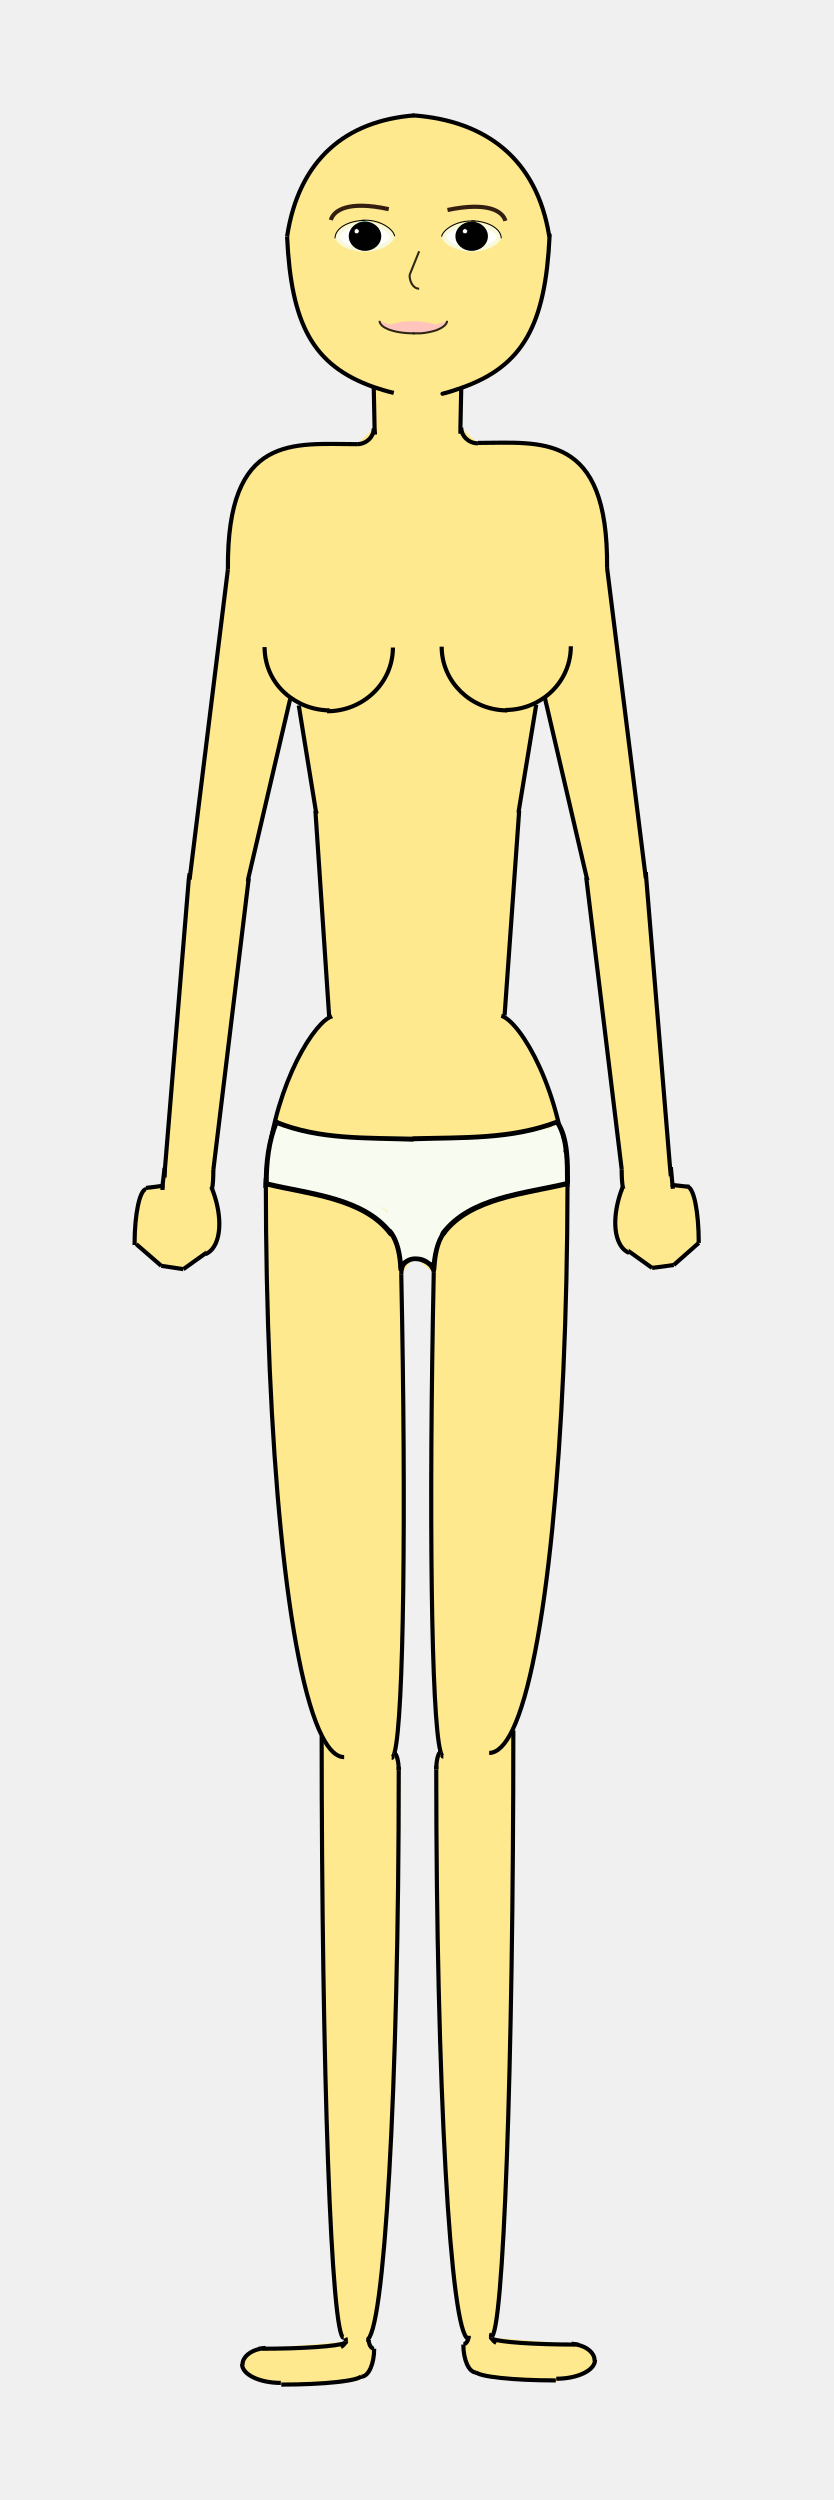
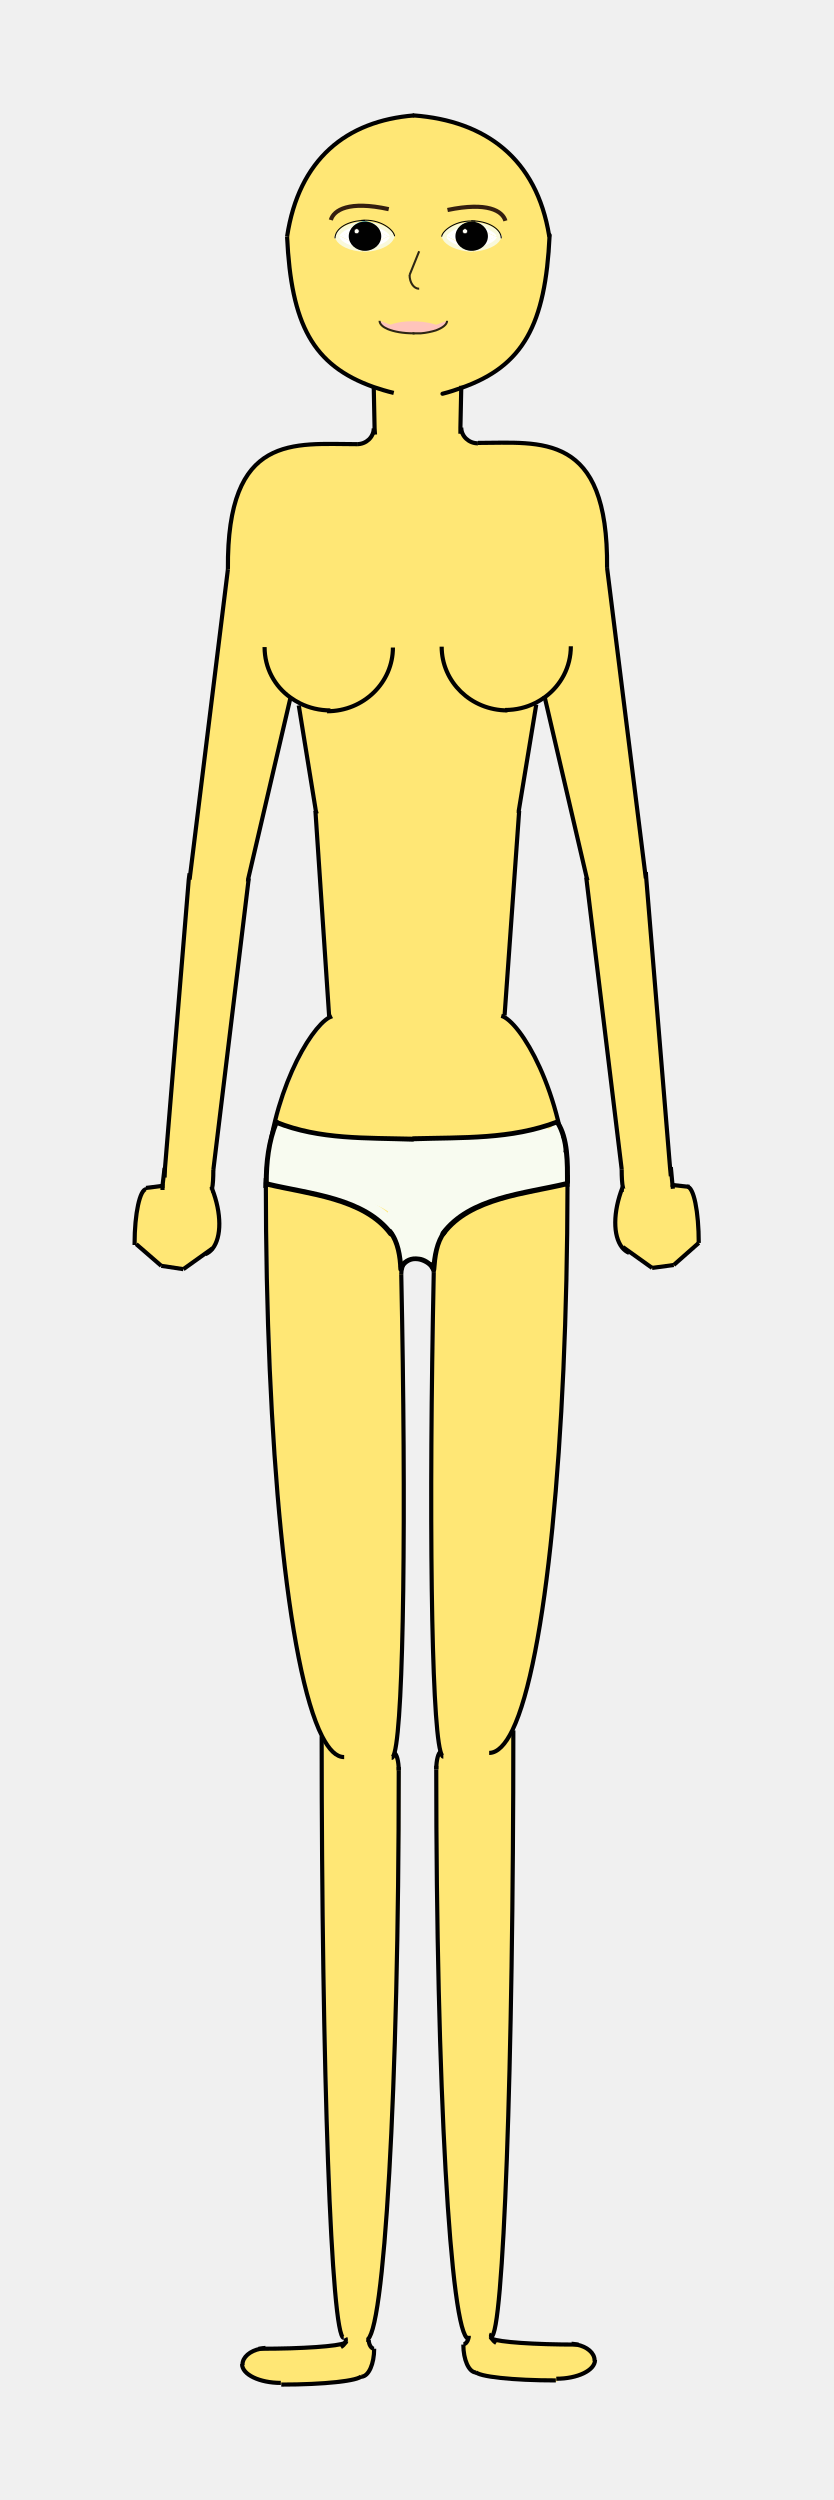
<svg xmlns="http://www.w3.org/2000/svg" version="1.1" id="Layer_1" x="0px" y="0px" viewBox="0 0 200 600" style="enable-background:new 0 0 200 600;" xml:space="preserve">
  <style type="text/css">
- 	.st0{fill:#FFE98F;}
- 	.st1{fill:#FFE98F;stroke:#010101;stroke-miterlimit:10;}
- 	.st2{fill:#FFE98F;stroke:#010101;stroke-linecap:round;stroke-linejoin:round;}
+ 	.st0{fill:#FFE775;}
+ 	.st1{fill:none;stroke:#010101;stroke-miterlimit:10;}
+ 	.st2{fill:none;stroke:#010101;stroke-linecap:round;stroke-linejoin:round;}
	.st3{fill:none;stroke:#2D2613;stroke-width:0.5;stroke-miterlimit:10;}
	.st4{fill:#FFC4BB;}
	.st5{fill:#FFC4BB;stroke:#2D2613;stroke-width:0.5;stroke-miterlimit:10;}
	.st6{fill:#FFFFFF;}
	.st7{fill:none;stroke:#F9F9DB;stroke-miterlimit:10;}
	.st8{fill:#010101;stroke:#0896B7;stroke-miterlimit:10;}
	.st9{fill:none;stroke:#010101;stroke-width:0.25;stroke-miterlimit:10;}
	.st10{fill:none;stroke:#341E0F;stroke-miterlimit:10;}
	.st11{fill:#010101;}
	.st12{fill:#FFFEF6;stroke:#060505;stroke-width:0.15;stroke-miterlimit:10;}
	.st13{fill:#F8FBF0;}
</style>
  <g>
    <g>
      <g>
        <g>
          <g id="XMLID_1_">
            <g>
              <path class="st0" d="M59.6,210.8L59.6,210.8l-8.4,70c0,1.9-0.1,3.6-0.3,4.4c2.3,5.9,2.3,11.6,0.1,14.4l0,0l-7,5l-5.3-0.8        l-6-5.3h-0.4c0-7.3,1.3-13.1,2.8-13.1L35,285l4-0.4l0.4-4.3h0.2l5.7-69.3h0.1l9.3-74.5c-0.3-32.8,15.9-30,31-30        c2.2,0,4-1.7,4-3.8h0.2l-0.2-9.9c-14.7-5.1-19.8-15-20.8-36C71.7,38.2,83.1,29,99.4,27.7c17.3,1.3,29.5,10.4,32.5,28.9h0.1        c-1,21.3-6.3,31.3-21.2,36.5l-0.2,9.5h0.2c0,2.1,1.8,3.8,4,3.8c15.1,0,31.3-2.8,31,30l9.3,74.5h0.1l5.7,69.3h0.2l0.4,4.3        l3.6,0.4v0.1c1.5,0,2.8,6,2.8,13.5l-6,5.3l-5.3,0.8l-7-5l0,0c-2.2-2.7-2.3-8.5,0.1-14.4c-0.2-0.8-0.3-2.5-0.3-4.4l-8.5-70h0.1        l-10-43.3c-0.7,0.5-1.5,1-2.3,1.4l0.2,0.5l-4.2,25.5h0.1l-3.5,49.1l-0.8,0.1c4.5,1.2,15,18.3,15.9,40.9        c-0.1,61.4-5.2,113.9-13.2,130.5l0.3,0.1c0,80.4-2.4,145.5-5.3,145.5h-0.1c0,0.1,0.1,0.3,0.2,0.4c1.6,0.8,10.1,1.4,20.4,1.4        c2.5,0.5,4.3,2,4.3,3.8h0.1c0,2.5-4.2,4.5-9.3,4.5v0.4c-10.3,0-18.6-0.9-19.3-2c-1.7-0.1-3-3-3-6.7c0.6,0,1-0.6,1.2-1.3        c-4.2-0.8-7.6-61.5-7.7-136.6l0,0c0-2.2,0.5-4,1.1-4.3c-2.3-8.4-2.8-57.2-1.6-114.8v-0.1c0-2-2-3.7-4.5-3.8v-0.2        c-1.9,0-3.4,1.9-3.4,4.3c1.2,57.6,0.6,106.5-1.6,114.8c0.6,0.3,1.1,2.1,1.1,4.3l0,0c0,75.6-3.5,136.6-7.8,136.6h0.5        c0,1.1,0.6,2.1,1.3,2.1c0,3.6-1.3,6.6-3,6.7c-0.6,1.1-9,2-19.3,2v-0.4c-5.2,0-9.3-2-9.3-4.5h0.1c0-1.7,1.8-3.3,4.3-3.8        c10.3,0,18.8-0.6,20.4-1.4c0.2-0.4,0.3-0.8,0.1-1.2h-0.5c-2.9,0-5.3-64.6-5.3-144.4h0.1c-8.3-16.3-13.4-70.1-13.5-133        c1.2-20.9,10.5-36.8,15.2-39.4V244l-3.3-49.4h0.1l-4.1-25.2l0.2-0.5c-0.8-0.4-1.5-0.9-2.3-1.4L59.6,210.8z" />
            </g>
            <g>
              <path class="st1" d="M54.7,136.6c-0.3-32.8,15.9-30,31-30" />
              <line class="st1" x1="54.7" y1="136.6" x2="45.5" y2="211.1" />
              <polyline class="st1" points="45.5,209.6 45.3,211.1 39.6,280.3 39.5,282.6       " />
              <polyline class="st1" points="69.7,167.3 69.7,167.5 59.6,210.8 59.5,211.6       " />
              <line class="st1" x1="51.2" y1="280.8" x2="59.7" y2="210.8" />
              <polyline class="st1" points="39.5,280.3 39,284.6 39,285.6       " />
              <line class="st1" x1="51" y1="299.6" x2="44" y2="304.6" />
              <line class="st1" x1="32.7" y1="298.6" x2="38.7" y2="303.8" />
              <polyline class="st1" points="35,285.1 35.1,285.1 39,284.6 39.5,284.6       " />
              <line class="st1" x1="38.7" y1="303.8" x2="44" y2="304.6" />
              <polyline class="st1" points="89.7,92.8 89.7,92.9 89.9,102.8 90,104.3       " />
              <polyline class="st1" points="71.7,169.3 75.8,194.6 76,195.3       " />
              <path class="st1" d="M89.7,102.8c0,2.1-1.8,3.8-4,3.8" />
              <path class="st1" d="M63.8,282.7c0,0.3,0,0.6,0,1c0,62.9,5.2,116.7,13.5,133c1.7,3.3,3.4,5,5.3,5" />
              <path class="st1" d="M77.2,416.7c0,79.8,2.3,144.4,5.3,144.4" />
              <path class="st1" d="M63.5,155.3c0,5,2.4,9.4,6.2,12.1c0.7,0.5,1.5,1,2.3,1.4c2.2,1.1,4.7,1.7,7.3,1.7" />
              <path class="st1" d="M63.7,285.1c0-0.5,0-1,0.1-1.5c1.2-20.9,10.5-36.8,15.2-39.4c0.2-0.1,0.5-0.2,0.7-0.3" />
              <line class="st1" x1="75.7" y1="194.6" x2="79" y2="244" />
              <path class="st1" d="M95.7,425c0,75.6-3.5,136.6-7.8,136.6" />
              <path class="st1" d="M95.7,424.1c0,0.3,0,0.6,0,0.8" />
              <path class="st1" d="M96.3,305.8c1.2,57.6,0.6,106.5-1.6,114.8c-0.2,0.8-0.5,1.3-0.7,1.3" />
              <path class="st1" d="M95.7,425C95.7,424.9,95.7,424.9,95.7,425c0-2.3-0.5-4.1-1.1-4.3c-0.1,0-0.1,0-0.2,0" />
              <path class="st1" d="M94.3,155.4c0,8.4-7,15.3-15.8,15.3" />
              <path class="st1" d="M51.2,280.8c0,1.9-0.1,3.6-0.3,4.4c-0.1,0.4-0.1,0.6-0.2,0.6" />
              <path class="st1" d="M50.8,284.9c0,0.1,0.1,0.3,0.1,0.4c2.3,5.9,2.3,11.6,0.1,14.4c-0.5,0.6-1,1-1.7,1.3" />
              <path class="st1" d="M68.9,56.8C71.7,38.2,83.1,29,99.4,27.7" />
              <path class="st1" d="M68.9,56.8c1,21,6.1,30.9,20.8,36.1c1.5,0.5,3.1,1,4.8,1.4" />
              <path class="st1" d="M145.7,136.3c0.3-32.8-15.9-30-31-30" />
              <line class="st1" x1="145.7" y1="136.3" x2="155" y2="210.8" />
              <polyline class="st1" points="155,209.3 155.1,210.8 160.8,280.1 161,282.3       " />
              <polyline class="st1" points="130.7,167.1 130.7,167.2 140.8,210.6 141,211.3       " />
              <line class="st1" x1="149.2" y1="280.6" x2="140.7" y2="210.6" />
              <polyline class="st1" points="161,280.1 161.4,284.4 161.5,285.3       " />
              <line class="st1" x1="149.5" y1="299.3" x2="156.5" y2="304.3" />
              <line class="st1" x1="167.7" y1="298.3" x2="161.7" y2="303.6" />
              <polyline class="st1" points="165.5,284.8 165,284.8 161.4,284.4 161,284.3       " />
              <line class="st1" x1="161.7" y1="303.6" x2="156.5" y2="304.3" />
              <polyline class="st1" points="110.7,92.6 110.7,93.1 110.5,102.6 110.5,104.1       " />
              <polyline class="st1" points="128.7,169.1 124.5,194.6 124.5,195.1       " />
              <path class="st1" d="M110.7,102.6c0,2.1,1.8,3.8,4,3.8" />
              <path class="st1" d="M123.2,415.3c0,80.4-2.4,145.5-5.3,145.5" />
              <path class="st1" d="M137,155.1c0,5-2.4,9.4-6.2,12.2c-0.7,0.5-1.5,1-2.3,1.4c-2.2,1.1-4.6,1.7-7.3,1.7" />
              <path class="st1" d="M104.7,424.7c0,75.1,3.4,135.8,7.7,136.6h0.1" />
              <path class="st1" d="M104.7,423.8c0,0.3,0,0.6,0,0.8" />
              <path class="st1" d="M104.1,305.5c-1.2,57.6-0.6,106.5,1.6,114.8c0.2,0.8,0.5,1.3,0.7,1.3" />
              <path class="st1" d="M104.7,424.7L104.7,424.7c0-2.3,0.5-4.1,1.1-4.3c0.1,0,0.1,0,0.2,0" />
              <path class="st1" d="M106,155.2c0,8.4,7,15.3,15.8,15.3" />
              <path class="st1" d="M149.2,280.6c0,1.9,0.1,3.6,0.3,4.4c0.1,0.4,0.1,0.6,0.2,0.6" />
              <path class="st1" d="M149.6,284.6c-0.1,0.1-0.1,0.3-0.2,0.4c-2.3,5.9-2.3,11.6-0.1,14.4c0.5,0.6,1,1,1.7,1.3" />
              <path class="st1" d="M96.3,305.8c0-2.4,1.5-4.3,3.4-4.3" />
              <path class="st1" d="M104.1,305.5c0-2-2-3.7-4.5-3.8c-0.1,0-0.2,0-0.3,0" />
              <line class="st1" x1="124.6" y1="194.6" x2="121.1" y2="243.7" />
              <path class="st1" d="M136.2,282c0,0.9,0,1.8,0,2.7c-0.1,61.4-5.2,113.9-13.2,130.5c-1.7,3.5-3.6,5.5-5.6,5.5" />
              <path class="st1" d="M136.2,284.8v-0.1c-1-22.6-11.4-39.7-15.9-40.9" />
              <path class="st1" d="M88.5,561.6c0,1.1,0.6,2.1,1.3,2.1l0,0" />
              <path class="st1" d="M81.8,563.3c0.5-0.3,0.8-0.6,1-1s0.3-0.8,0.1-1.2" />
              <path class="st1" d="M83.1,562c0,0.1-0.1,0.2-0.3,0.3c-1.6,0.8-10.1,1.4-20.4,1.4c-0.1,0-0.3,0-0.4,0" />
              <path class="st1" d="M89.8,563.7c0,3.6-1.3,6.6-3,6.7h-0.1" />
              <path class="st1" d="M86.8,570.2L86.8,570.2c-0.6,1.2-9,2.1-19.3,2.1" />
              <path class="st1" d="M63.7,563.5c-0.4,0-0.8,0.1-1.2,0.2c-2.5,0.5-4.3,2-4.3,3.8c0,0,0,0,0,0.1" />
              <path class="st1" d="M58.1,567.4c0,2.5,4.2,4.5,9.3,4.5" />
              <path class="st1" d="M112.5,560.6c0,0.3,0,0.5-0.1,0.7c-0.2,0.8-0.7,1.3-1.2,1.3l0,0" />
              <path class="st1" d="M119.1,562.3c-0.5-0.3-0.8-0.6-1-1c-0.1-0.1-0.1-0.3-0.2-0.4c-0.1-0.3-0.1-0.5,0.1-0.8" />
              <path class="st1" d="M117.8,561c0,0.1,0.1,0.2,0.3,0.3c1.6,0.8,10.1,1.4,20.4,1.4c0.1,0,0.3,0,0.4,0" />
              <path class="st1" d="M111.2,562.7c0,3.6,1.3,6.6,3,6.7h0.1" />
              <path class="st1" d="M114.1,569.2L114.1,569.2c0.6,1.2,9,2.1,19.3,2.1" />
              <path class="st1" d="M137.2,562.5c0.4,0,0.8,0.1,1.2,0.2c2.5,0.5,4.3,2,4.3,3.8c0,0,0,0,0,0.1" />
              <path class="st1" d="M142.8,566.4c0,2.5-4.2,4.5-9.3,4.5" />
              <path class="st1" d="M32.3,298.8c0-0.1,0-0.2,0-0.3c0-7.3,1.3-13.1,2.8-13.1" />
              <path class="st1" d="M167.7,298.3c0-7.5-1.2-13.5-2.8-13.5" />
              <path class="st2" d="M131.8,56.6c-3-18.5-15.2-27.6-32.5-28.9" />
              <path class="st2" d="M131.9,56.4c0,0.1,0,0.2,0,0.2c-1,21.3-6.3,31.3-21.2,36.5c-1.4,0.5-2.9,1-4.5,1.4" />
            </g>
          </g>
        </g>
      </g>
      <g>
        <line class="st3" x1="100.6" y1="60.3" x2="98.3" y2="66" />
        <path class="st3" d="M98.3,66c0,1.8,1,3.3,2.3,3.3" />
      </g>
      <g id="XMLID_5_">
        <g>
          <path class="st4" d="M99.2,80.1c0.2,0,0.4,0,0.6,0C99.6,80.1,99.4,80.1,99.2,80.1L99.2,80.1z" />
          <path class="st4" d="M99.3,80.1c-0.1,0-0.2,0-0.3,0C99,80.1,99.1,80.1,99.3,80.1C99.2,80.1,99.2,80.1,99.3,80.1z" />
          <path class="st4" d="M99.2,80.1c-0.1,0-0.2,0-0.3,0c-2.7,0-4.9-0.6-5.8-1.1C94.6,79.7,96.8,80.1,99.2,80.1z" />
          <path class="st4" d="M99.2,80.1c-2.4,0-4.6-0.4-6.1-1l0,0c-0.3-0.2-0.4-0.3-0.4-0.4c0-0.6,2.6-1.6,6.3-1.6c3.6,0,6.8,1,6.8,1.6      c0,0.2-0.5,0.5-1.2,0.7c-0.9,0.3-2.2,0.6-3.6,0.7c-0.2,0-0.3,0-0.5,0s-0.4,0-0.6,0C99.6,80.1,99.4,80.1,99.2,80.1z" />
        </g>
        <g>
          <path class="st5" d="M91.1,77c0,0.8,0.8,1.5,2,2l0,0c1.5,0.6,3.6,1,6.1,1c0,0,0,0,0.1,0s0.1,0,0.2,0" />
          <path class="st5" d="M107.3,77c0,0.9-1.1,1.7-2.7,2.3c-1,0.3-2.3,0.6-3.6,0.7c-0.2,0-0.3,0-0.5,0s-0.4,0-0.6,0s-0.4,0-0.6,0      c-0.1,0-0.2,0-0.3,0" />
        </g>
      </g>
      <g>
        <g>
          <g>
            <g id="XMLID_3_">
              <g>
                <path class="st6" d="M94,56.4l0.2-0.1c0,0.2,0,0.3-0.1,0.5C94.1,56.6,94,56.5,94,56.4z" />
                <path class="st6" d="M94.2,57.2L94,57.1c0.1-0.1,0.1-0.2,0.1-0.4C94.1,56.9,94.2,57,94.2,57.2z" />
                <path class="st6" d="M94,56.4c0.1,0.1,0.1,0.2,0.1,0.4c0,0.1-0.1,0.2-0.1,0.4l-0.7-0.4L94,56.4z" />
                <path class="st6" d="M93.2,56.7l0.7,0.4c-0.7,1.4-3.1,2.5-6,2.7l-0.4-0.2L93.2,56.7z" />
                <path class="st6" d="M94,56.4l-0.7,0.4l-5.8-2.9l0.4-0.2C90.9,53.8,93.3,54.9,94,56.4z" />
                <polygon class="st6" points="93.2,56.7 87.5,59.6 81.7,56.7 87.5,53.9        " />
                <path class="st6" d="M88,53.6L88,53.6c-0.2,0-0.4,0-0.5,0C87.7,53.6,87.8,53.6,88,53.6z" />
                <path class="st6" d="M88,59.8c-0.2,0-0.3,0-0.5,0C87.6,59.8,87.8,59.8,88,59.8L88,59.8z" />
                <path class="st6" d="M87.9,53.6l-0.4,0.2L87,53.6c0.1,0,0.3,0,0.5,0C87.6,53.6,87.8,53.6,87.9,53.6z" />
                <path class="st6" d="M87.5,59.6l0.4,0.2c-0.1,0-0.3,0-0.4,0c-0.2,0-0.3,0-0.5,0L87.5,59.6z" />
                <path class="st6" d="M87,53.6c0.2,0,0.4,0,0.5,0C87.3,53.6,87.2,53.6,87,53.6L87,53.6z" />
                <path class="st6" d="M87.5,53.9l-5.8,2.9L81,56.4c0.7-1.4,3-2.5,6-2.7L87.5,53.9z" />
                <path class="st6" d="M87.5,59.6L87,59.8c-3-0.2-5.4-1.3-6-2.7l0.7-0.4L87.5,59.6z" />
                <path class="st6" d="M87.5,59.8c-0.2,0-0.4,0-0.5,0h0.1C87.2,59.8,87.3,59.8,87.5,59.8z" />
                <path class="st6" d="M81,56.4l0.7,0.4L81,57.1c-0.1-0.1-0.1-0.2-0.1-0.4C80.9,56.6,80.9,56.5,81,56.4z" />
                <path class="st6" d="M80.8,56.3l0.2,0.1c-0.1,0.1-0.1,0.2-0.1,0.4C80.8,56.6,80.8,56.4,80.8,56.3z" />
                <path class="st6" d="M81,57.1l-0.2,0.1c0-0.2,0-0.3,0.1-0.5C80.9,56.8,80.9,57,81,57.1z" />
              </g>
              <g>
                <path class="st7" d="M87.5,53.6c-0.2,0-0.4,0-0.5,0" />
                <path class="st7" d="M94,56.4c-0.7-1.4-3.1-2.5-6-2.7" />
                <path class="st7" d="M94.2,57.2c0-0.2,0-0.3-0.1-0.5" />
                <path class="st7" d="M81,56.4c0.7-1.4,3-2.5,6-2.7c0.1,0,0.3,0,0.5,0" />
                <path class="st7" d="M80.8,57.2c0-0.2,0-0.3,0.1-0.5" />
                <path class="st7" d="M87.5,59.8c0.2,0,0.3,0,0.5,0" />
                <path class="st7" d="M80.8,56.3c0,0.2,0,0.3,0.1,0.5c0,0.1,0.1,0.2,0.1,0.4c0.7,1.4,3,2.5,6,2.7" />
                <path class="st7" d="M94.2,56.3c0,0.2,0,0.3-0.1,0.5c0,0.1-0.1,0.2-0.1,0.4c-0.7,1.4-3.1,2.5-6,2.7c-0.1,0-0.3,0-0.4,0         c-0.2,0-0.4,0-0.5,0" />
              </g>
            </g>
          </g>
          <path class="st8" d="M90.4,55.6c0.6,1.5-0.3,3.2-1.9,3.8c-1.6,0.5-3.4-0.3-3.9-1.8c-0.6-1.5,0.3-3.2,1.9-3.8      S89.9,54.1,90.4,55.6z" />
          <path class="st9" d="M94.7,56.7c-0.1-1.5-3.5-4.3-8.1-3.8" />
          <path class="st9" d="M80.4,57.2c0-2.4,3.2-4.3,7.2-4.3" />
          <path class="st10" d="M79.4,52.8c0.7-2.4,4.3-4.7,13.9-2.6" />
        </g>
        <g>
          <g>
            <g id="XMLID_4_">
              <g>
                <path class="st6" d="M106.7,56.5l-0.2-0.1c0,0.1,0,0.3,0.1,0.4C106.6,56.7,106.7,56.6,106.7,56.5z" />
                <path class="st6" d="M106.5,57.2l0.2-0.1c-0.1-0.1-0.1-0.2-0.1-0.4C106.5,57,106.5,57.1,106.5,57.2z" />
                <path class="st6" d="M106.7,56.5c-0.1,0.1-0.1,0.2-0.1,0.4c0,0.1,0.1,0.2,0.1,0.4l0.7-0.4L106.7,56.5z" />
                <path class="st6" d="M107.4,56.8l-0.7,0.4c0.7,1.4,3.1,2.4,6,2.7l0.4-0.2L107.4,56.8z" />
                <path class="st6" d="M106.7,56.5l0.7,0.4l5.8-2.8l-0.4-0.2C109.8,54,107.4,55.1,106.7,56.5z" />
                <polygon class="st6" points="107.4,56.8 113.2,59.6 119,56.8 113.2,54        " />
                <path class="st6" d="M112.7,53.8L112.7,53.8c0.2,0,0.4,0,0.5,0C113,53.8,112.8,53.8,112.7,53.8z" />
                <path class="st6" d="M112.7,59.8c0.2,0,0.3,0,0.5,0C113,59.8,112.9,59.8,112.7,59.8L112.7,59.8z" />
                <path class="st6" d="M112.7,53.8l0.4,0.2l0.5-0.2c-0.1,0-0.3,0-0.5,0C113,53.8,112.9,53.8,112.7,53.8z" />
                <path class="st6" d="M113.2,59.6l-0.4,0.2c0.1,0,0.3,0,0.4,0c0.2,0,0.3,0,0.5,0L113.2,59.6z" />
                <path class="st6" d="M113.7,53.8c-0.2,0-0.4,0-0.5,0C113.4,53.8,113.5,53.8,113.7,53.8L113.7,53.8z" />
                <path class="st6" d="M113.2,54l5.8,2.8l0.7-0.4c-0.7-1.4-3-2.5-6-2.7L113.2,54z" />
                <path class="st6" d="M113.2,59.6l0.5,0.2c3-0.2,5.4-1.3,6-2.7l-0.7-0.4L113.2,59.6z" />
                <path class="st6" d="M113.2,59.8c0.2,0,0.4,0,0.5,0h-0.1C113.5,59.8,113.4,59.8,113.2,59.8z" />
                <path class="st6" d="M119.7,56.5l-0.7,0.4l0.7,0.4c0.1-0.1,0.1-0.2,0.1-0.4C119.8,56.7,119.7,56.6,119.7,56.5z" />
                <path class="st6" d="M119.9,56.4l-0.2,0.1c0.1,0.1,0.1,0.2,0.1,0.4C119.8,56.7,119.9,56.5,119.9,56.4z" />
                <path class="st6" d="M119.7,57.2l0.2,0.1c0-0.1,0-0.3-0.1-0.4C119.8,56.9,119.7,57,119.7,57.2z" />
              </g>
              <g>
                <path class="st7" d="M113.2,53.8c0.2,0,0.4,0,0.5,0" />
                <path class="st7" d="M106.7,56.5c0.7-1.4,3.1-2.5,6-2.7" />
                <path class="st7" d="M106.5,57.2c0-0.1,0-0.3,0.1-0.4" />
                <path class="st7" d="M119.7,56.5c-0.7-1.4-3-2.5-6-2.7c-0.1,0-0.3,0-0.5,0s-0.3,0-0.5,0" />
                <path class="st7" d="M119.9,57.2c0-0.1,0-0.3-0.1-0.4" />
                <path class="st7" d="M113.2,59.8c-0.2,0-0.3,0-0.5,0" />
                <path class="st7" d="M119.9,56.4c0,0.1,0,0.3-0.1,0.4c0,0.1-0.1,0.2-0.1,0.4c-0.7,1.4-3,2.4-6,2.7" />
                <path class="st7" d="M106.5,56.4c0,0.1,0,0.3,0.1,0.4c0,0.1,0.1,0.2,0.1,0.4c0.7,1.4,3.1,2.4,6,2.7c0.1,0,0.3,0,0.4,0         c0.2,0,0.4,0,0.5,0" />
                <line class="st7" x1="106.7" y1="56.5" x2="106.5" y2="56.4" />
              </g>
            </g>
          </g>
          <path class="st8" d="M110.2,55.7c-0.6,1.5,0.3,3.2,1.9,3.7s3.4-0.3,3.9-1.8s-0.3-3.2-1.9-3.7C112.6,53.4,110.8,54.2,110.2,55.7z      " />
          <path class="st9" d="M106,56.8c0.1-1.4,3.5-4.2,8.1-3.7" />
          <path class="st9" d="M120.3,57.2c0-2.3-3.2-4.2-7.2-4.2" />
          <path class="st10" d="M121.3,53c-0.7-2.4-4.3-4.6-13.9-2.6" />
        </g>
        <ellipse class="st11" cx="87.6" cy="56.7" rx="3.9" ry="3.5" />
        <ellipse class="st11" cx="113.2" cy="56.7" rx="3.9" ry="3.5" />
-         <ellipse transform="matrix(0.9307 -0.3658 0.3658 0.9307 -14.37 35.1591)" class="st12" cx="85.6" cy="55.5" rx="0.6" ry="0.6" />
-         <ellipse transform="matrix(0.9307 -0.3658 0.3658 0.9307 -12.568 44.6698)" class="st12" cx="111.6" cy="55.5" rx="0.6" ry="0.6" />
-       </g>
-     </g>
-     <g>
-       <g>
-         <path class="st13" d="M93.9,278c0,0,0-0.1-0.1-0.1c0.2,0.5,0.4,1,0.6,1.4c0,0,0-0.1,0-0.1c0.1,0.5,0.1,1.1,0.2,1.6     c0,0,0-0.1,0-0.1c-0.1,0.5-0.1,1.1-0.2,1.6c0,0,0-0.1,0-0.1c-0.2,0.5-0.4,1-0.6,1.4c0,0,0-0.1,0.1-0.1c-0.3,0.4-0.6,0.8-0.9,1.2     c0,0,0.1-0.1,0.1-0.1c-0.4,0.3-0.8,0.6-1.2,0.9c0,0,0.1-0.1,0.1-0.1c-0.5,0.2-1,0.4-1.4,0.6c0.1,0,0.2-0.1,0.3-0.1     c-0.5,0.1-1.1,0.1-1.6,0.2c0,0,0.1,0,0.1,0c-0.5-0.1-1.1-0.1-1.6-0.2c0.1,0,0.2,0,0.3,0.1c-0.5-0.2-1-0.4-1.4-0.6     c0.1,0.1,0.3,0.1,0.4,0.2c-0.4-0.3-0.8-0.6-1.2-0.9c0,0,0.1,0.1,0.1,0.1c0.5,0.6,1.2,1,1.9,1.2c0.7,0.4,1.5,0.5,2.3,0.5     c1.5,0,3.2-0.7,4.2-1.8c1-1.1,1.8-2.6,1.8-4.2c-0.1-0.5-0.1-1.1-0.2-1.6c-0.3-1-0.8-1.9-1.5-2.6c-1.1-0.8-1.9-1.6-3.3-1.9     c-0.6-0.1-1.3-0.2-1.9-0.2c-1.1,0-1.7,0.2-2.6,0.6c-1.8,0.8-3.2,2.3-3.7,4.2c-0.5,1.7-0.3,3.6,0.7,5.1c0.8,1.3,2.1,2.3,3.6,2.8     c1.4,0.4,3.3,0.2,4.6-0.6c1.3-0.8,2.4-2.1,2.8-3.6C94.8,281.1,94.7,279.4,93.9,278L93.9,278z" />
-       </g>
-     </g>
-     <g>
-       <g>
-         <path class="st13" d="M97.5,284.1c-0.1,0-0.1,0-0.2,0c0.3,0.1,0.6,0.2,0.8,0.4c-0.1-0.1-0.1-0.1-0.2-0.2c0.1,0.3,0.2,0.6,0.4,0.8     c-0.1,0.3-0.1,0.3,0.2,0.1c0.2-0.1,0.4-0.2,0.7-0.2c0.2-0.1,0.3-0.1,0.5-0.1c0.4,0,0.3-0.3-0.1-0.7c-0.1,0-0.6,0.4-0.4-0.1     c0.1-0.5,0.6-0.3,0.9-0.6c0.4,0,0.3-0.2-0.3-0.5c-0.1,0.1-0.1,0.2-0.2,0.3c-0.3,0.2-0.5,0.5-0.9,0.7c-0.1,0-0.2,0.1-0.3,0.1     c-0.3,0.1-0.4,0-0.1,0c0.1-0.2,0.3-0.3,0.4-0.5c0.3-0.1,0.3-0.2-0.1-0.3c-0.2-0.2-0.4-0.5-0.6-0.7c0-0.3,0-0.3-0.1,0     c-0.1,0.1-0.3,0.3-0.4,0.3c-0.2,0.1-0.3,0.1-0.5,0.1c0,0.2,0.1,0.2,0.3,0c-0.3-0.6-0.6-0.7-0.9-0.3c0.1,0.6,0.2,0.7,0.5,0.3     c0.2-0.1,0.4-0.2,0.6-0.3c-0.3-0.6-0.5-0.6-0.5-0.1c-0.6,1.4,1.5,2.6,2.1,1.2c0.5-1.1,0.7-2.7-0.6-3.3c-1.2-0.5-2.6,0.2-3.5,1.1     c-0.9,0.9-1.2,2.5,0,3.3c1.1,0.8,2.5,0.2,3.4-0.6c0.9-0.9,1.3-2.4,0.1-3.2c-1.1-0.8-2.5-0.2-3.3,0.7c-0.9,1-0.7,2.5,0.4,3.3     c1,0.7,2.4,0.6,3.5-0.1c0.9-0.6,1.9-1.9,1.4-3c-0.6-1.4-2.2-0.8-3.1-0.1c-1,0.8-1.8,2.2-1.2,3.5c0.6,1.2,2,1.5,3.2,1.1     c1.2-0.3,2.3-1.2,2.8-2.3c0.5-1.2,0-2.6-1.3-2.8c-2.5-0.5-5.3,2.8-3.2,4.9c1,1,2.7,1.1,3.7,0c1-1,1.2-2.7-0.3-3.4     c-1.2-0.5-3.2,0.2-4.2,1c-1.1,0.9-1,3.1,0.8,2.9C99,286.3,99,283.9,97.5,284.1L97.5,284.1z" />
+         <ellipse transform="matrix(0.9307 -0.3658 0.3658 0.9307 -14.3694 35.1587)" class="st12" cx="85.6" cy="55.5" rx="0.6" ry="0.6" />
+         <ellipse transform="matrix(0.9307 -0.3658 0.3658 0.9307 -12.5674 44.6695)" class="st12" cx="111.6" cy="55.5" rx="0.6" ry="0.6" />
+       </g>
+     </g>
+     <g>
+       <g>
+         <path class="st13" d="M93.9,278c0,0,0-0.1-0.1-0.1c0.2,0.5,0.4,1,0.6,1.4v-0.1c0.1,0.5,0.1,1.1,0.2,1.6v-0.1     c-0.1,0.5-0.1,1.1-0.2,1.6v-0.1c-0.2,0.5-0.4,1-0.6,1.4c0,0,0-0.1,0.1-0.1c-0.3,0.4-0.6,0.8-0.9,1.2l0.1-0.1     c-0.4,0.3-0.8,0.6-1.2,0.9l0.1-0.1c-0.5,0.2-1,0.4-1.4,0.6c0.1,0,0.2-0.1,0.3-0.1c-0.5,0.1-1.1,0.1-1.6,0.2h0.1     c-0.5-0.1-1.1-0.1-1.6-0.2c0.1,0,0.2,0,0.3,0.1c-0.5-0.2-1-0.4-1.4-0.6c0.1,0.1,0.3,0.1,0.4,0.2c-0.4-0.3-0.8-0.6-1.2-0.9     l0.1,0.1c0.5,0.6,1.2,1,1.9,1.2c0.7,0.4,1.5,0.5,2.3,0.5c1.5,0,3.2-0.7,4.2-1.8c1-1.1,1.8-2.6,1.8-4.2c-0.1-0.5-0.1-1.1-0.2-1.6     c-0.3-1-0.8-1.9-1.5-2.6c-1.1-0.8-1.9-1.6-3.3-1.9c-0.6-0.1-1.3-0.2-1.9-0.2c-1.1,0-1.7,0.2-2.6,0.6c-1.8,0.8-3.2,2.3-3.7,4.2     c-0.5,1.7-0.3,3.6,0.7,5.1c0.8,1.3,2.1,2.3,3.6,2.8c1.4,0.4,3.3,0.2,4.6-0.6c1.3-0.8,2.4-2.1,2.8-3.6     C94.8,281.1,94.7,279.4,93.9,278L93.9,278z" />
+       </g>
+     </g>
+     <g>
+       <g>
+         <path class="st13" d="M97.5,284.1c-0.1,0-0.1,0-0.2,0c0.3,0.1,0.6,0.2,0.8,0.4c-0.1-0.1-0.1-0.1-0.2-0.2c0.1,0.3,0.2,0.6,0.4,0.8     c-0.1,0.3-0.1,0.3,0.2,0.1c0.2-0.1,0.4-0.2,0.7-0.2c0.2-0.1,0.3-0.1,0.5-0.1c0.4,0,0.3-0.3-0.1-0.7c-0.1,0-0.6,0.4-0.4-0.1     c0.1-0.5,0.6-0.3,0.9-0.6c0.4,0,0.3-0.2-0.3-0.5c-0.1,0.1-0.1,0.2-0.2,0.3c-0.3,0.2-0.5,0.5-0.9,0.7c-0.1,0-0.2,0.1-0.3,0.1     c-0.3,0.1-0.4,0-0.1,0c0.1-0.2,0.3-0.3,0.4-0.5c0.3-0.1,0.3-0.2-0.1-0.3c-0.2-0.2-0.4-0.5-0.6-0.7c0-0.3,0-0.3-0.1,0     c-0.1,0.1-0.3,0.3-0.4,0.3c-0.2,0.1-0.3,0.1-0.5,0.1c0,0.2,0.1,0.2,0.3,0c-0.3-0.6-0.6-0.7-0.9-0.3c0.1,0.6,0.2,0.7,0.5,0.3     c0.2-0.1,0.4-0.2,0.6-0.3c-0.3-0.6-0.5-0.6-0.5-0.1c-0.6,1.4,1.5,2.6,2.1,1.2c0.5-1.1,0.7-2.7-0.6-3.3c-1.2-0.5-2.6,0.2-3.5,1.1     s-1.2,2.5,0,3.3c1.1,0.8,2.5,0.2,3.4-0.6c0.9-0.9,1.3-2.4,0.1-3.2c-1.1-0.8-2.5-0.2-3.3,0.7c-0.9,1-0.7,2.5,0.4,3.3     c1,0.7,2.4,0.6,3.5-0.1c0.9-0.6,1.9-1.9,1.4-3c-0.6-1.4-2.2-0.8-3.1-0.1c-1,0.8-1.8,2.2-1.2,3.5c0.6,1.2,2,1.5,3.2,1.1     c1.2-0.3,2.3-1.2,2.8-2.3c0.5-1.2,0-2.6-1.3-2.8c-2.5-0.5-5.3,2.8-3.2,4.9c1,1,2.7,1.1,3.7,0c1-1,1.2-2.7-0.3-3.4     c-1.2-0.5-3.2,0.2-4.2,1c-1.1,0.9-1,3.1,0.8,2.9C99,286.3,99,283.9,97.5,284.1L97.5,284.1z" />
      </g>
    </g>
    <g>
      <g>
        <path class="st13" d="M67,281.4c-1.1-0.2-1.4-0.2-2.3,0.4c0.6,0.5,1.2,0.9,1.8,1.4c0.3-1,0.3-1.2,0.4-2.2     c0.1-1.1-1.8-1.7-2.2-0.6c-0.1,0.3-0.3,0.6-0.4,0.9c0.7,0.3,1.5,0.6,2.2,0.9c0.5-3.8,1-7.6,1.5-11.4c-0.5,0.4-1,0.8-1.5,1.2     c3.9,1,7.8,2,11.7,2.9c2.7,0.6,5.6,1.6,8.4,0.9c1.1-0.3,1.2-2.1,0-2.3c-1.9-0.3-4.1-0.8-5.9-0.2c-1.2,0.4-2.3,1.4-3.3,2.1     c-0.8,0.5-1.6,1.1-2.4,1.6c-1.4,0.4-1.6,1-0.5,1.7c-0.5-0.1-1-0.1-1.5-0.2c0.1,0.1,0.2,0.2,0.2,0.3c-0.1-0.5-0.1-1-0.2-1.5     c0,0.1-0.1,0.2-0.1,0.3c-0.7,1.4,1.4,2.6,2.1,1.2c0-0.1,0.1-0.2,0.1-0.3c0.3-0.5,0.2-1-0.2-1.5c-0.1-0.1-0.2-0.2-0.2-0.3     c-0.4-0.4-1-0.4-1.5-0.2c-1.7,0.8-2.6,2.5-1.3,4c0.3,0.3,0.8,0.5,1.2,0.3c1.7-0.7,3.3-2.1,4.8-3.1c3-2,4.2-2.6,8-2.1     c0-0.8,0-1.5,0-2.3c-2.9,0.7-7.4-1-10.2-1.6c-2.9-0.7-5.7-1.4-8.6-2.2c-0.8-0.2-1.4,0.4-1.5,1.2c-0.5,3.6-1,7.2-1.5,10.7     c-0.2,1.2,1.6,2.3,2.2,0.9c0.1-0.3,0.3-0.6,0.4-0.9c-0.7-0.2-1.5-0.4-2.2-0.6c-0.1,0.5-0.2,1-0.3,1.5c-0.3,1,0.9,2,1.8,1.4     c0.2-0.1,0.3-0.1,0.5-0.2C67.9,283.9,68.5,281.6,67,281.4L67,281.4z" />
      </g>
    </g>
    <g>
      <g>
-         <path class="st13" d="M65.6,284.8c5.1,0.7,10.3,1.2,15.3,2.8c5.6,1.8,14.3,5.8,15,12.5c0.8-0.1,1.6-0.2,2.4-0.3     c-0.3-1.8-0.9-3-2.1-4.4c-0.9-1.1-2.5,0.3-1.9,1.5c0.6,1.1,1.9,3,1.5,4.3c-0.4,1.3,1.2,1.8,2,1.2c1.6,0.1,3.2,0.1,4.8,0.2     c0.7,0.6,2.1,0.3,2-0.8c-0.5-7.8,10-12.3,15.9-14.6c1.4-0.6,0.8-2.9-0.6-2.3c-7,2.7-18.2,7.9-17.7,16.9c0.7-0.3,1.4-0.6,2-0.8     c-2.6-2.3-5.5-2.3-8.2-0.2c0.7,0.4,1.3,0.8,2,1.2c0.7-2.1-0.7-4.4-1.7-6.2c-0.6,0.5-1.3,1-1.9,1.5c0.5,1.1,1,2.2,1.5,3.3     c0.2,1.3,2.5,1,2.4-0.3c-1.4-13.7-21.7-16.2-32.1-17.6C64.8,282.3,64.1,284.6,65.6,284.8L65.6,284.8z" />
+         <path class="st13" d="M65.6,284.8c5.1,0.7,10.3,1.2,15.3,2.8c5.6,1.8,14.3,5.8,15,12.5c0.8-0.1,1.6-0.2,2.4-0.3     c-0.3-1.8-0.9-3-2.1-4.4c-0.9-1.1-2.5,0.3-1.9,1.5c0.6,1.1,1.9,3,1.5,4.3s1.2,1.8,2,1.2c1.6,0.1,3.2,0.1,4.8,0.2     c0.7,0.6,2.1,0.3,2-0.8c-0.5-7.8,10-12.3,15.9-14.6c1.4-0.6,0.8-2.9-0.6-2.3c-7,2.7-18.2,7.9-17.7,16.9c0.7-0.3,1.4-0.6,2-0.8     c-2.6-2.3-5.5-2.3-8.2-0.2c0.7,0.4,1.3,0.8,2,1.2c0.7-2.1-0.7-4.4-1.7-6.2c-0.6,0.5-1.3,1-1.9,1.5c0.5,1.1,1,2.2,1.5,3.3     c0.2,1.3,2.5,1,2.4-0.3c-1.4-13.7-21.7-16.2-32.1-17.6C64.8,282.3,64.1,284.6,65.6,284.8L65.6,284.8z" />
      </g>
    </g>
    <g>
      <g>
        <path class="st13" d="M91.9,282.6c-0.1-0.1-0.1-0.2-0.2-0.3c0,0.4,0,0.8,0,1.2c-0.6,0.2-0.4,0.3,0.5,0.3c0.4,0.1,0.7,0.1,1.1,0.1     c0.9,0.1,1.9,0,2.8-0.1c1.8-0.2,3.7-0.5,5.5-0.7c1.5-0.2,0.9-2.5-0.6-2.3c-2.5,0.4-5.1,0.9-7.7,0.8c-1.4-0.1-2.8-0.7-3.6,0.8     c-0.2,0.4-0.2,0.8,0,1.2c0.1,0.1,0.1,0.2,0.2,0.3C90.6,285.1,92.7,283.9,91.9,282.6L91.9,282.6z" />
      </g>
    </g>
    <g>
      <g>
-         <path class="st13" d="M108,282.7c1.6-0.9,3.3-1.2,5-1c-0.2-0.7-0.4-1.5-0.6-2.2c-4.3,2.5-6.4,0.5-10.7,0c-5-0.6-11.6,0-15.3-4.3     c-0.1,0.6-0.2,1.3-0.2,1.9c0.7-0.4,1.2-1.1,1.8-1.3c2-0.6,5.1,0,7.2,0c5.6,0,11.3-0.1,16.9-0.3c4.6-0.2,9.2-0.5,13.7-1.3     c2.4-0.4,7.1-0.5,8.5-2.8c-0.7-0.2-1.5-0.4-2.2-0.6c0,2.1,0.2,4,0.6,6.1c0.3,1.4,2.2,0.9,2.4-0.3c0.2-1.6,0.2-1.4-0.1-3     c-0.3-1.4-2.3-1-2.4,0.3c-0.2,2.1,0,4,0.5,6.1c0.3,1.2,1.9,1,2.3,0c0.5-1.4,0.5-1.1,0.3-2.6c-0.2-1.5-2.2-1.6-2.4,0     c-0.2,2.1-0.3,4.3,0.4,6.3c0.4-0.5,0.8-1,1.2-1.5c-5.3,0.5-10.4,1.5-15.3,3.4c-1.4,0.6-0.8,2.9,0.6,2.3c4.8-1.9,9.6-2.8,14.7-3.4     c0.7-0.1,1.4-0.7,1.2-1.5c-0.6-1.8-0.5-3.8-0.3-5.7c-0.8,0-1.6,0-2.4,0c-0.1,0.7-0.1,1.3-0.2,2c0.8,0,1.5,0,2.3,0     c-0.5-2-0.5-3.5-0.4-5.4c-0.8,0.1-1.6,0.2-2.4,0.3c0,0.8,0,1.6,0.1,2.4c0.8-0.1,1.6-0.2,2.4-0.3c-0.4-1.8-0.6-3.6-0.5-5.4     c0-1.2-1.6-1.6-2.2-0.6c-1.1,1.9-10.2,2.2-12.1,2.3c-3.6,0.4-7.2,0.5-10.7,0.6c-7.6,0.2-15.2,0.2-22.9,0.1     c-0.5,0-1.1,0.4-1.2,0.9c-0.1,0.3-0.3,0.5-0.4,0.8c-0.7,0.5-0.8,1.3-0.2,1.9c3.3,3.9,9.7,4.7,14.5,4.9c2.8,0.1,5.3,1.9,7.8,2     c2.3,0.1,4.6-1.1,6.5-2.2c1.1-0.6,0.6-2.2-0.6-2.2c-2.4-0.1-4.1,0.3-6.2,1.3C105.4,281.3,106.6,283.4,108,282.7L108,282.7z" />
-       </g>
-     </g>
-     <g>
-       <g>
-         <path class="st13" d="M100.6,289.5c0.2,0,0.4-0.1,0.6-0.1c-1-1-2.1-2.1-3.1-3.1c0.1,0.2,0.1,0.5,0.2,0.7c0.2-1.2,0.3-2.3,0.5-3.5     c-0.1,0.2-0.3,0.4-0.4,0.7c0.9-0.7,1.8-1.4,2.7-2.1c-0.5,0.1-1,0.3-1.5,0.4c1.9,1.4,3.8,2.9,5.7,4.3c0-0.2,0-0.5-0.1-0.7     c-0.4,1.1-0.9,2.1-1.3,3.2c0.8-0.9,2.3-1.6,3.5-1.5c-1.1-0.4-2.1-0.9-3.2-1.3c0.1,0.1,0.3,0.2,0.4,0.3c-0.4-1.1-0.9-2.1-1.3-3.2     c0,0.2,0,0.3-0.1,0.5c0.4-1.1,0.9-2.1,1.3-3.2c-0.9,1.1-2.2,2-3.3,2.9c-3.7,2.9,0.3,8.7,4.4,7.5c4.1-1.2,8.1-2.4,12.2-3.6     c3.6-1.1,8.7-3.8,12.5-3.5c2.2,0.2,4.8-2.2,4.5-4.5c-0.2-1.4-0.4-2.7-0.3-4.1c-0.4,1.1-0.9,2.1-1.3,3.2c0.2-0.2,0.4-0.4,0.7-0.5     c3.7-3-0.4-8.4-4.4-7.5c-19.5,4.5-38.3,3.3-57.8,0.2c-2.6-0.4-6.1,1.1-5.7,4.3c0,0.5-0.1,1.1-0.1,1.6c-1.4,2.6-0.2,5.8,2.7,6.6     c2.2,0.6,4.5,0.6,6.8,1.1c2.9,0.7,5.8,1.7,8.6,2.6c4.9,1.6,12.2,2.8,12,9.2c2.8-0.8,5.6-1.5,8.4-2.3c-1.1-1.8-2.3-3.3-3.9-4.8     c-1.1,2.6-2.1,5.1-3.2,7.7c-2.1-0.1,1.5,0.6,1.5,0.6c0.9,0.1,1.7-0.1,2.5-0.4c2.5-0.8,5-2.6,7.3-3.9c5.1-2.8,0.5-10.6-4.5-7.8     c-0.6,0.3-5.7,3.6-6,3.3c2.5,0.1,2.9-0.2,1.1-0.7c-0.6-0.1-1.3-0.2-1.9-0.2c-3.9-0.2-6,5.1-3.2,7.7c1.1,0.8,1.9,1.8,2.5,3     c2.3,3.9,8.3,2.2,8.4-2.3c0.2-7.2-4.2-12.5-10.6-15.2c-3.7-1.5-7.6-2.7-11.4-3.8c-3.9-1.2-8.1-1.5-11.9-2.6     c0.9,2.2,1.8,4.4,2.7,6.6c1.1-2,1.6-3.8,1.3-6.1c-1.9,1.4-3.8,2.9-5.7,4.3c21.2,3.4,41.5,4.7,62.6-0.2c-1.5-2.5-2.9-5-4.4-7.5     c-2.6,2.1-2.1,4.9-1.7,7.8c1.5-1.5,3-3,4.5-4.5c-4.4-0.4-8.9,1.9-13,3.2c-4.7,1.5-9.4,2.9-14.1,4.2c1.5,2.5,2.9,5,4.4,7.5     c2.1-1.6,4.5-3.3,4.6-6.1c0.1-2.4-1.3-4.5-3.7-5.2c-4.5-1.4-12.8,2.6-12.3,7.9c0.3,2.9,2.7,5.1,5.7,4.3     c8.8-2.2,4.8-12.9-3.6-10.3C92.7,282.5,95.1,291.1,100.6,289.5L100.6,289.5z" />
+         <path class="st13" d="M108,282.7c1.6-0.9,3.3-1.2,5-1c-0.2-0.7-0.4-1.5-0.6-2.2c-4.3,2.5-6.4,0.5-10.7,0c-5-0.6-11.6,0-15.3-4.3     c-0.1,0.6-0.2,1.3-0.2,1.9c0.7-0.4,1.2-1.1,1.8-1.3c2-0.6,5.1,0,7.2,0c5.6,0,11.3-0.1,16.9-0.3c4.6-0.2,9.2-0.5,13.7-1.3     c2.4-0.4,7.1-0.5,8.5-2.8c-0.7-0.2-1.5-0.4-2.2-0.6c0,2.1,0.2,4,0.6,6.1c0.3,1.4,2.2,0.9,2.4-0.3c0.2-1.6,0.2-1.4-0.1-3     c-0.3-1.4-2.3-1-2.4,0.3c-0.2,2.1,0,4,0.5,6.1c0.3,1.2,1.9,1,2.3,0c0.5-1.4,0.5-1.1,0.3-2.6s-2.2-1.6-2.4,0     c-0.2,2.1-0.3,4.3,0.4,6.3c0.4-0.5,0.8-1,1.2-1.5c-5.3,0.5-10.4,1.5-15.3,3.4c-1.4,0.6-0.8,2.9,0.6,2.3c4.8-1.9,9.6-2.8,14.7-3.4     c0.7-0.1,1.4-0.7,1.2-1.5c-0.6-1.8-0.5-3.8-0.3-5.7c-0.8,0-1.6,0-2.4,0c-0.1,0.7-0.1,1.3-0.2,2c0.8,0,1.5,0,2.3,0     c-0.5-2-0.5-3.5-0.4-5.4c-0.8,0.1-1.6,0.2-2.4,0.3c0,0.8,0,1.6,0.1,2.4c0.8-0.1,1.6-0.2,2.4-0.3c-0.4-1.8-0.6-3.6-0.5-5.4     c0-1.2-1.6-1.6-2.2-0.6c-1.1,1.9-10.2,2.2-12.1,2.3c-3.6,0.4-7.2,0.5-10.7,0.6c-7.6,0.2-15.2,0.2-22.9,0.1     c-0.5,0-1.1,0.4-1.2,0.9c-0.1,0.3-0.3,0.5-0.4,0.8c-0.7,0.5-0.8,1.3-0.2,1.9c3.3,3.9,9.7,4.7,14.5,4.9c2.8,0.1,5.3,1.9,7.8,2     c2.3,0.1,4.6-1.1,6.5-2.2c1.1-0.6,0.6-2.2-0.6-2.2c-2.4-0.1-4.1,0.3-6.2,1.3C105.4,281.3,106.6,283.4,108,282.7L108,282.7z" />
+       </g>
+     </g>
+     <g>
+       <g>
+         <path class="st13" d="M100.6,289.5c0.2,0,0.4-0.1,0.6-0.1c-1-1-2.1-2.1-3.1-3.1c0.1,0.2,0.1,0.5,0.2,0.7c0.2-1.2,0.3-2.3,0.5-3.5     c-0.1,0.2-0.3,0.4-0.4,0.7c0.9-0.7,1.8-1.4,2.7-2.1c-0.5,0.1-1,0.3-1.5,0.4c1.9,1.4,3.8,2.9,5.7,4.3c0-0.2,0-0.5-0.1-0.7     c-0.4,1.1-0.9,2.1-1.3,3.2c0.8-0.9,2.3-1.6,3.5-1.5c-1.1-0.4-2.1-0.9-3.2-1.3c0.1,0.1,0.3,0.2,0.4,0.3c-0.4-1.1-0.9-2.1-1.3-3.2     c0,0.2,0,0.3-0.1,0.5c0.4-1.1,0.9-2.1,1.3-3.2c-0.9,1.1-2.2,2-3.3,2.9c-3.7,2.9,0.3,8.7,4.4,7.5s8.1-2.4,12.2-3.6     c3.6-1.1,8.7-3.8,12.5-3.5c2.2,0.2,4.8-2.2,4.5-4.5c-0.2-1.4-0.4-2.7-0.3-4.1c-0.4,1.1-0.9,2.1-1.3,3.2c0.2-0.2,0.4-0.4,0.7-0.5     c3.7-3-0.4-8.4-4.4-7.5c-19.5,4.5-38.3,3.3-57.8,0.2c-2.6-0.4-6.1,1.1-5.7,4.3c0,0.5-0.1,1.1-0.1,1.6c-1.4,2.6-0.2,5.8,2.7,6.6     c2.2,0.6,4.5,0.6,6.8,1.1c2.9,0.7,5.8,1.7,8.6,2.6c4.9,1.6,12.2,2.8,12,9.2c2.8-0.8,5.6-1.5,8.4-2.3c-1.1-1.8-2.3-3.3-3.9-4.8     c-1.1,2.6-2.1,5.1-3.2,7.7c-2.1-0.1,1.5,0.6,1.5,0.6c0.9,0.1,1.7-0.1,2.5-0.4c2.5-0.8,5-2.6,7.3-3.9c5.1-2.8,0.5-10.6-4.5-7.8     c-0.6,0.3-5.7,3.6-6,3.3c2.5,0.1,2.9-0.2,1.1-0.7c-0.6-0.1-1.3-0.2-1.9-0.2c-3.9-0.2-6,5.1-3.2,7.7c1.1,0.8,1.9,1.8,2.5,3     c2.3,3.9,8.3,2.2,8.4-2.3c0.2-7.2-4.2-12.5-10.6-15.2c-3.7-1.5-7.6-2.7-11.4-3.8c-3.9-1.2-8.1-1.5-11.9-2.6     c0.9,2.2,1.8,4.4,2.7,6.6c1.1-2,1.6-3.8,1.3-6.1c-1.9,1.4-3.8,2.9-5.7,4.3c21.2,3.4,41.5,4.7,62.6-0.2c-1.5-2.5-2.9-5-4.4-7.5     c-2.6,2.1-2.1,4.9-1.7,7.8c1.5-1.5,3-3,4.5-4.5c-4.4-0.4-8.9,1.9-13,3.2c-4.7,1.5-9.4,2.9-14.1,4.2c1.5,2.5,2.9,5,4.4,7.5     c2.1-1.6,4.5-3.3,4.6-6.1c0.1-2.4-1.3-4.5-3.7-5.2c-4.5-1.4-12.8,2.6-12.3,7.9c0.3,2.9,2.7,5.1,5.7,4.3     c8.8-2.2,4.8-12.9-3.6-10.3C92.7,282.5,95.1,291.1,100.6,289.5L100.6,289.5z" />
      </g>
    </g>
    <g>
      <g>
        <path d="M66.1,269.9c10.5,4.2,21.8,3.7,32.9,4.1c0.8,0,0.8-1.2,0-1.2c-11-0.3-22.1,0.2-32.5-4C65.7,268.5,65.4,269.6,66.1,269.9     L66.1,269.9z" />
      </g>
    </g>
    <g>
      <g>
        <path d="M133.6,268.7c-11,4.2-22.7,3.7-34.3,4c-0.8,0-0.8,1.2,0,1.2c11.7-0.4,23.5,0.2,34.6-4.1     C134.6,269.6,134.3,268.5,133.6,268.7L133.6,268.7z" />
      </g>
    </g>
    <g>
      <g>
        <path d="M94.4,295.8c-6.6-8.9-20-9.8-30-12.2c-0.8-0.2-1.1,1-0.3,1.2c9.5,2.3,23,3.3,29.2,11.7C93.9,297.1,94.9,296.5,94.4,295.8     L94.4,295.8z" />
      </g>
    </g>
    <g>
      <g>
        <path d="M106.9,296.4c6.2-8.4,19.8-9.4,29.2-11.7c0.8-0.2,0.4-1.3-0.3-1.2c-10,2.4-23.4,3.3-30,12.2     C105.4,296.5,106.5,297.1,106.9,296.4L106.9,296.4z" />
      </g>
    </g>
    <g>
      <g>
        <path d="M93.2,296c1.8,2.3,2.3,5.8,2.4,8.6c0,0.8,1.2,0.8,1.2,0c-0.2-3.2-0.7-6.9-2.8-9.5C93.6,294.6,92.7,295.4,93.2,296     L93.2,296z" />
      </g>
    </g>
    <g>
      <g>
        <path d="M106.3,295.2c-2,2.6-2.6,6.3-2.8,9.5c0,0.8,1.2,0.8,1.2,0c0.2-2.8,0.6-6.4,2.4-8.6C107.6,295.4,106.8,294.6,106.3,295.2     L106.3,295.2z" />
      </g>
    </g>
    <g>
      <g>
        <path d="M65.8,269.1c-1.9,4.8-2.5,9.7-2.5,14.9c0,0.8,1.2,0.8,1.2,0c0-5,0.5-9.9,2.4-14.5C67.2,268.7,66,268.4,65.8,269.1     L65.8,269.1z" />
      </g>
    </g>
    <g>
      <g>
        <path d="M133.3,269.7c2.4,3.8,2.3,9.7,2.3,14c0,0.8,1.2,0.8,1.2,0c0-4.5,0.1-10.7-2.5-14.6C134,268.5,132.9,269.1,133.3,269.7     L133.3,269.7z" />
      </g>
    </g>
    <g>
      <g>
        <path d="M96.7,304.4c1-1.2,1.9-1.9,3.5-1.7c1,0.1,2.7,0.9,3.1,1.9c0.3,0.7,1.4,0.1,1-0.6c-0.6-1.2-2.4-2.3-3.7-2.4     c-2.1-0.3-3.5,0.4-4.8,2C95.4,304.2,96.2,305,96.7,304.4L96.7,304.4z" />
      </g>
    </g>
  </g>
</svg>
